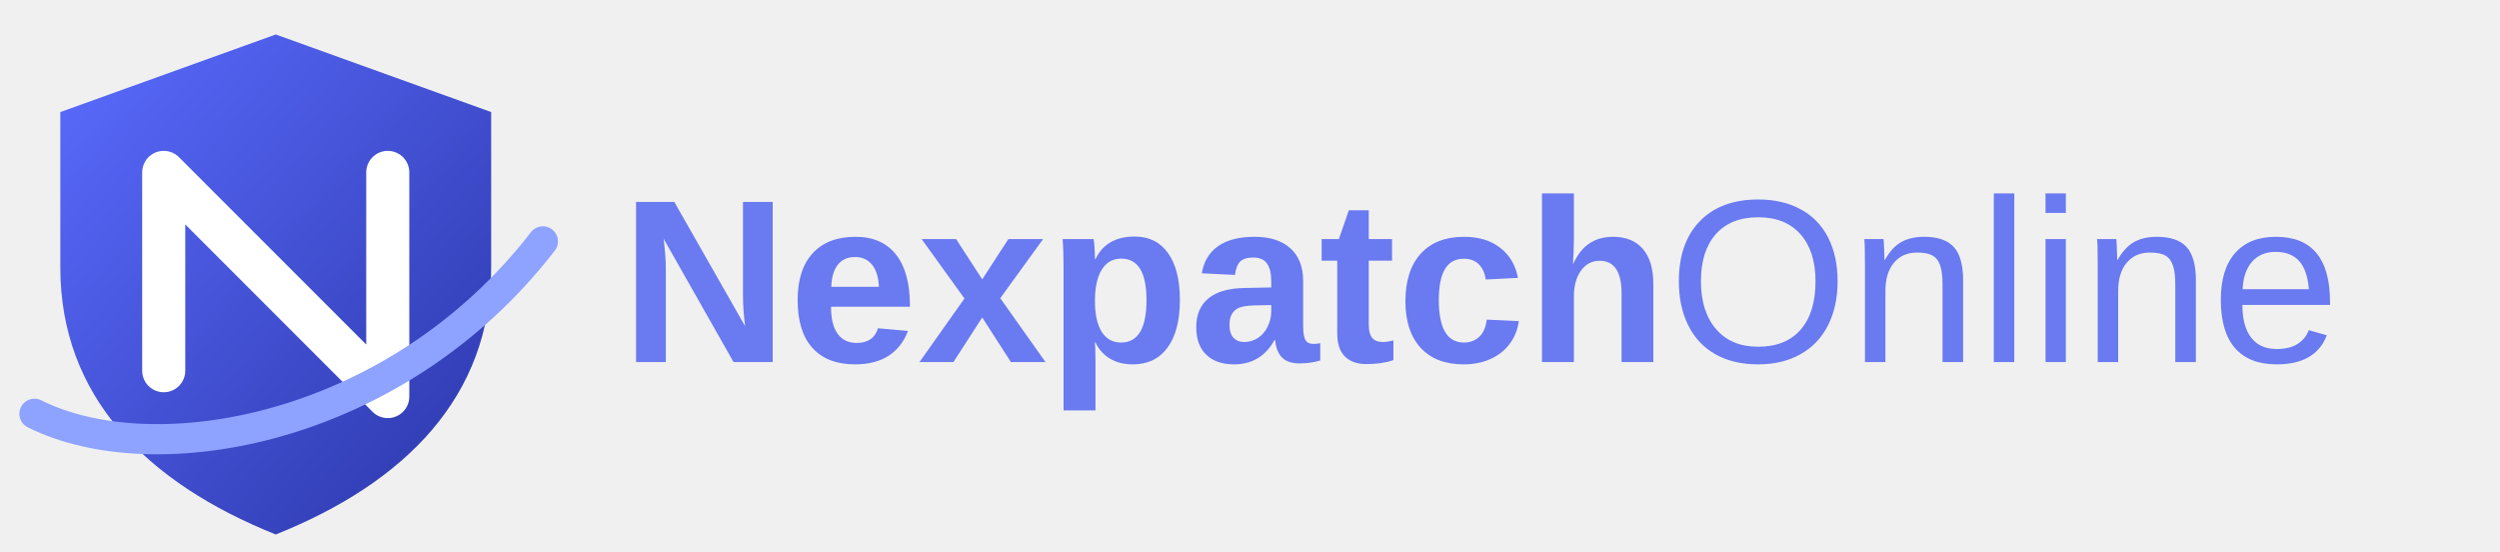
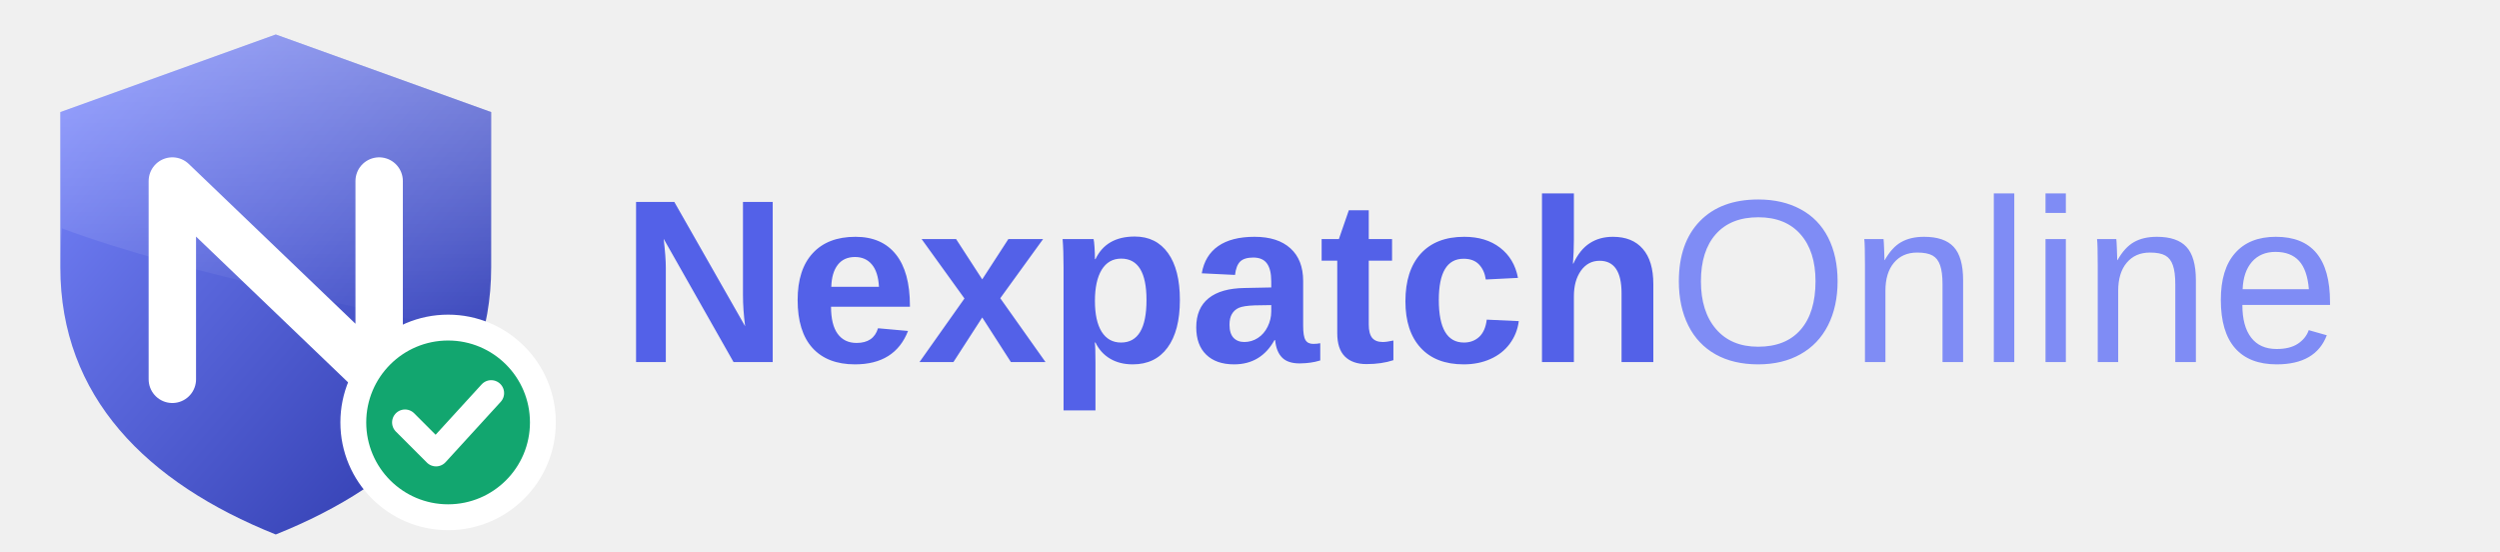
<svg xmlns="http://www.w3.org/2000/svg" viewBox="0 0 290 64" role="img" aria-labelledby="title">
  <defs>
    <linearGradient id="shield" x1="0" y1="0" x2="1" y2="1">
-       <stop stop-color="#5B6CFF" />
+       <stop stop-color="#7A88FF" />
      <stop offset="1" stop-color="#2A36A8" />
+     </linearGradient>
+     <linearGradient id="shine" x1="0" y1="0" x2="0" y2="1">
+       <stop stop-color="#fff" stop-opacity=".28" />
+       <stop offset="1" stop-color="#fff" stop-opacity="0" />
    </linearGradient>
  </defs>
  <g transform="translate(2 2)">
    <path d="M30 2 55 11v18c0 15-10 25-25 31C15 54 5 44 5 29V11z" fill="url(#shield)" />
-     <path d="M17 41V18l26 26V18" fill="none" stroke="#fff" stroke-width="5" stroke-linecap="round" stroke-linejoin="round" />
-     <path d="M2 46c14 7 42 2 59-20" fill="none" stroke="#8EA2FF" stroke-width="3.5" stroke-linecap="round" />
+     <path d="M30 2 55 11v18c0 3-.3 5.5-.9 8C42 34 20 30 5.2 24.5 5.1 26 5 27.5 5 29V11z" fill="url(#shine)" />
+     <path d="M18 42V19l24 23V19" fill="none" stroke="#fff" stroke-width="5.5" stroke-linecap="round" stroke-linejoin="round" />
+     <circle cx="50" cy="47" r="11" fill="#12A66F" stroke="#fff" stroke-width="3" />
+     <path d="M45 47l3.6 3.6L55 43.6" fill="none" stroke="#fff" stroke-width="3" stroke-linecap="round" stroke-linejoin="round" />
  </g>
-   <text x="72" y="42" textLength="210" lengthAdjust="spacingAndGlyphs" font-family="Segoe UI,Arial,sans-serif" font-size="27" font-weight="700" fill="#6A7AF0">Nexpatch<tspan font-weight="400">Online</tspan>
+   <text x="72" y="42" textLength="210" lengthAdjust="spacingAndGlyphs" font-family="Segoe UI,Arial,sans-serif" font-size="27" font-weight="700" fill="#5361E8">Nexpatch<tspan font-weight="400" fill="#7F8CF5">Online</tspan>
  </text>
</svg>
